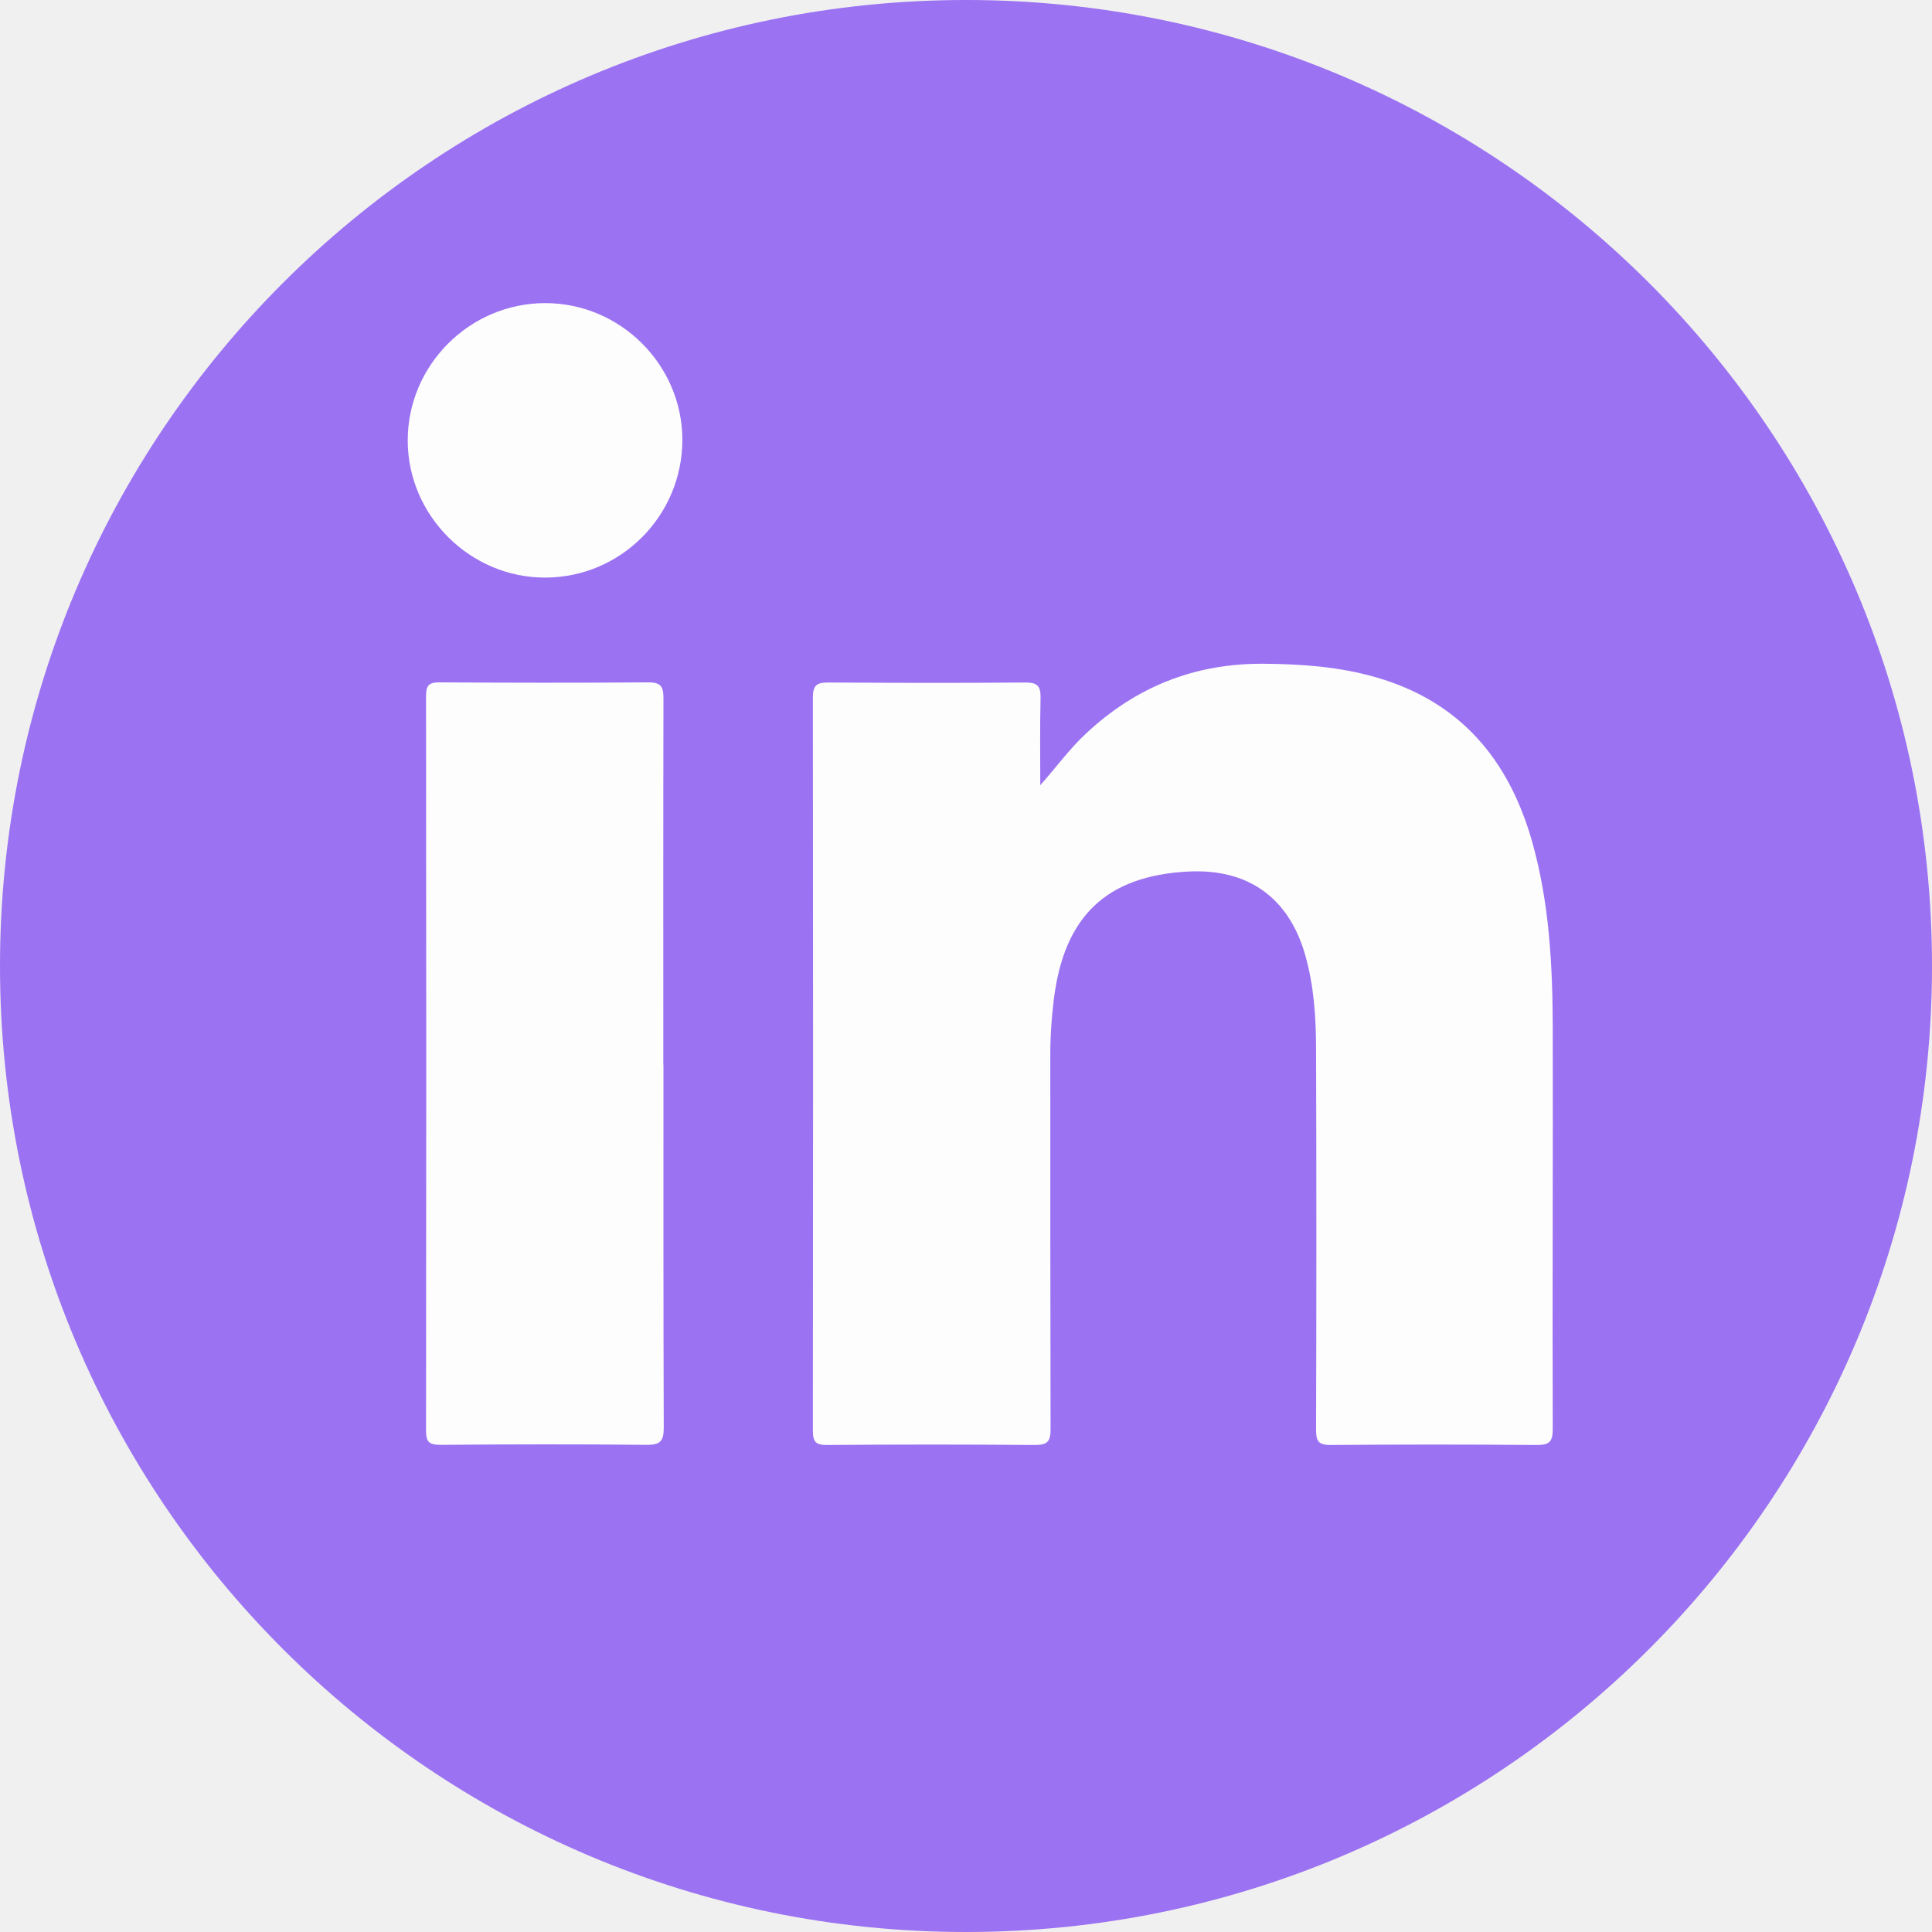
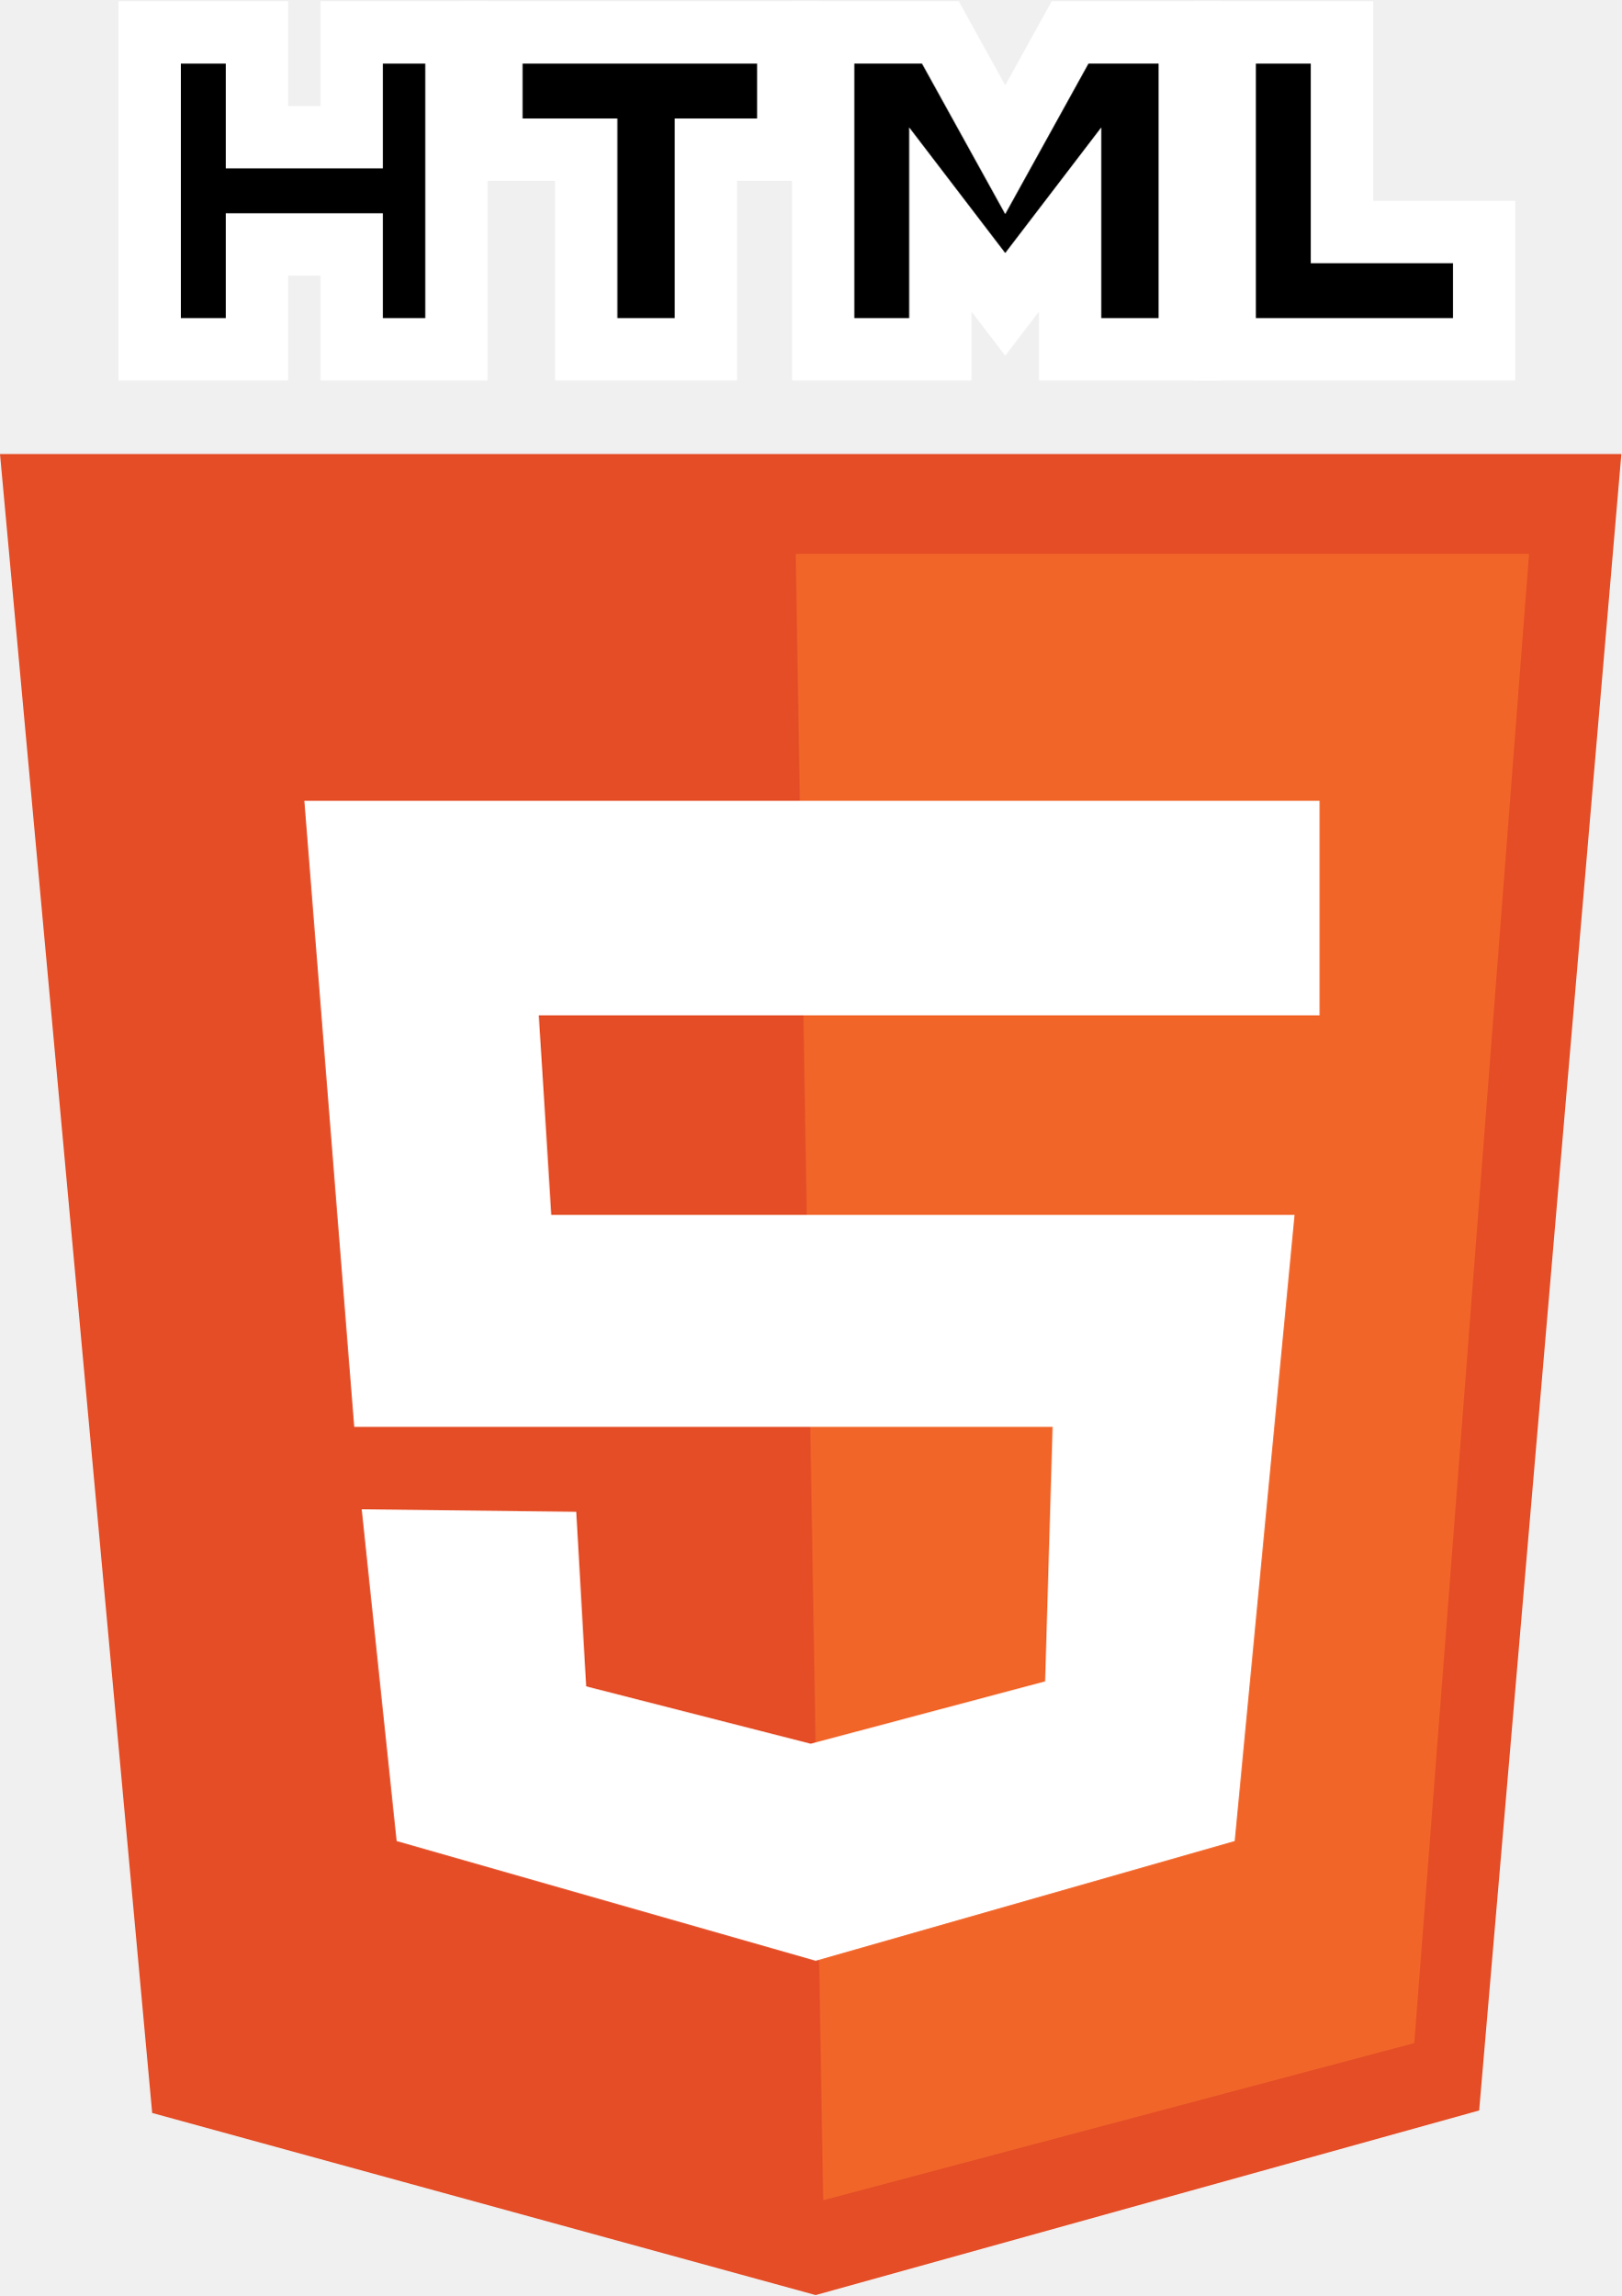
- <svg xmlns="http://www.w3.org/2000/svg" id="Layer_2" viewBox="0 0 135 135">
+ <svg xmlns="http://www.w3.org/2000/svg" id="Layer_2" viewBox="0 0 6.5 9.2">
  <defs>
-     <style>.cls-1{fill:#9b72f2;}.cls-2{fill:#fdfdfd;}</style>
+     <style>.cls-1{fill:#fff;}.cls-2{fill:#f16529;}.cls-3{fill:#e44d26;}.cls-4{stroke:#fff;stroke-miterlimit:10;stroke-width:.25px;}</style>
  </defs>
  <g id="Layer_1-2">
-     <circle class="cls-1" cx="67.5" cy="67.5" r="67.5" />
-     <path class="cls-2" d="m72.68,54.88c1.11-1.25,2.02-2.51,3.16-3.58,3.5-3.3,7.64-4.96,12.48-4.92,2.66.02,5.28.21,7.84.95,5.86,1.69,9.26,5.73,10.89,11.45,1.22,4.29,1.44,8.7,1.45,13.12.02,9.32-.03,18.65,0,27.97,0,.87-.24,1.1-1.1,1.1-4.8-.04-9.61-.04-14.41,0-.85,0-1.03-.25-1.03-1.05.03-8.87.03-17.74,0-26.62,0-2.22-.15-4.45-.77-6.61-1.15-3.98-4-6.01-8.17-5.79-5.7.3-8.66,3.12-9.38,8.91-.17,1.38-.26,2.77-.25,4.16,0,8.63,0,17.26.02,25.89,0,.86-.21,1.11-1.09,1.11-4.84-.04-9.68-.04-14.52,0-.78,0-1-.2-1-.99.02-17.08.02-34.17,0-51.25,0-.85.28-1.04,1.08-1.04,4.59.03,9.19.04,13.78,0,.85,0,1.06.27,1.05,1.07-.05,2.04-.02,4.08-.02,6.13Z" />
-     <path class="cls-2" d="m46.36,74.4c0,8.45-.01,16.9.02,25.35,0,.94-.23,1.22-1.2,1.21-4.8-.05-9.6-.04-14.41,0-.77,0-1-.19-1-.98.02-17.11.02-34.22,0-51.34,0-.71.17-.96.92-.96,4.87.03,9.74.04,14.61,0,.94,0,1.06.35,1.06,1.16-.02,8.52-.01,17.04-.01,25.56Z" />
-     <path class="cls-2" d="m47.68,30.73c0,5.31-4.3,9.63-9.6,9.63-5.23,0-9.57-4.32-9.59-9.55-.02-5.28,4.32-9.63,9.61-9.63,5.25,0,9.57,4.31,9.58,9.54Z" />
+     <polygon class="cls-3" points="0 1.82 .61 8.47 3.27 9.2 5.93 8.46 6.5 1.82 0 1.82" />
+     <polygon class="cls-4" points=".6 .13 .6 1.4 1.03 1.4 1.03 .98 1.41 .98 1.41 1.4 1.83 1.4 1.83 .13 1.41 .13 1.41 .55 1.03 .55 1.03 .13 .6 .13" />
+     <polygon class="cls-4" points="1.97 .13 1.97 .6 2.35 .6 2.35 1.4 2.83 1.4 2.83 .6 3.16 .6 3.16 .13 1.97 .13" />
+     <polygon class="cls-4" points="3.3 1.4 3.3 .13 3.77 .13 4.03 .6 4.29 .13 4.77 .13 4.77 1.4 4.29 1.4 4.29 .88 4.03 1.22 3.77 .88 3.77 1.4 3.3 1.4" />
+     <polygon class="cls-4" points="4.91 .13 5.38 .13 5.38 .93 5.95 .93 5.95 1.4 4.91 1.4 4.91 .13" />
+     <polygon class="cls-2" points="3.3 8.82 3.19 2.22 6.13 2.22 5.67 8.19 3.3 8.82" />
+     <polygon class="cls-1" points="2.16 4.07 5.29 4.07 5.29 3.21 1.22 3.21 1.42 5.72 4.22 5.72 4.19 6.74 3.25 6.99 2.35 6.76 2.31 6.06 1.45 6.05 1.59 7.38 3.27 7.86 4.95 7.38 5.19 4.87 2.21 4.87 2.16 4.07" />
  </g>
</svg>
